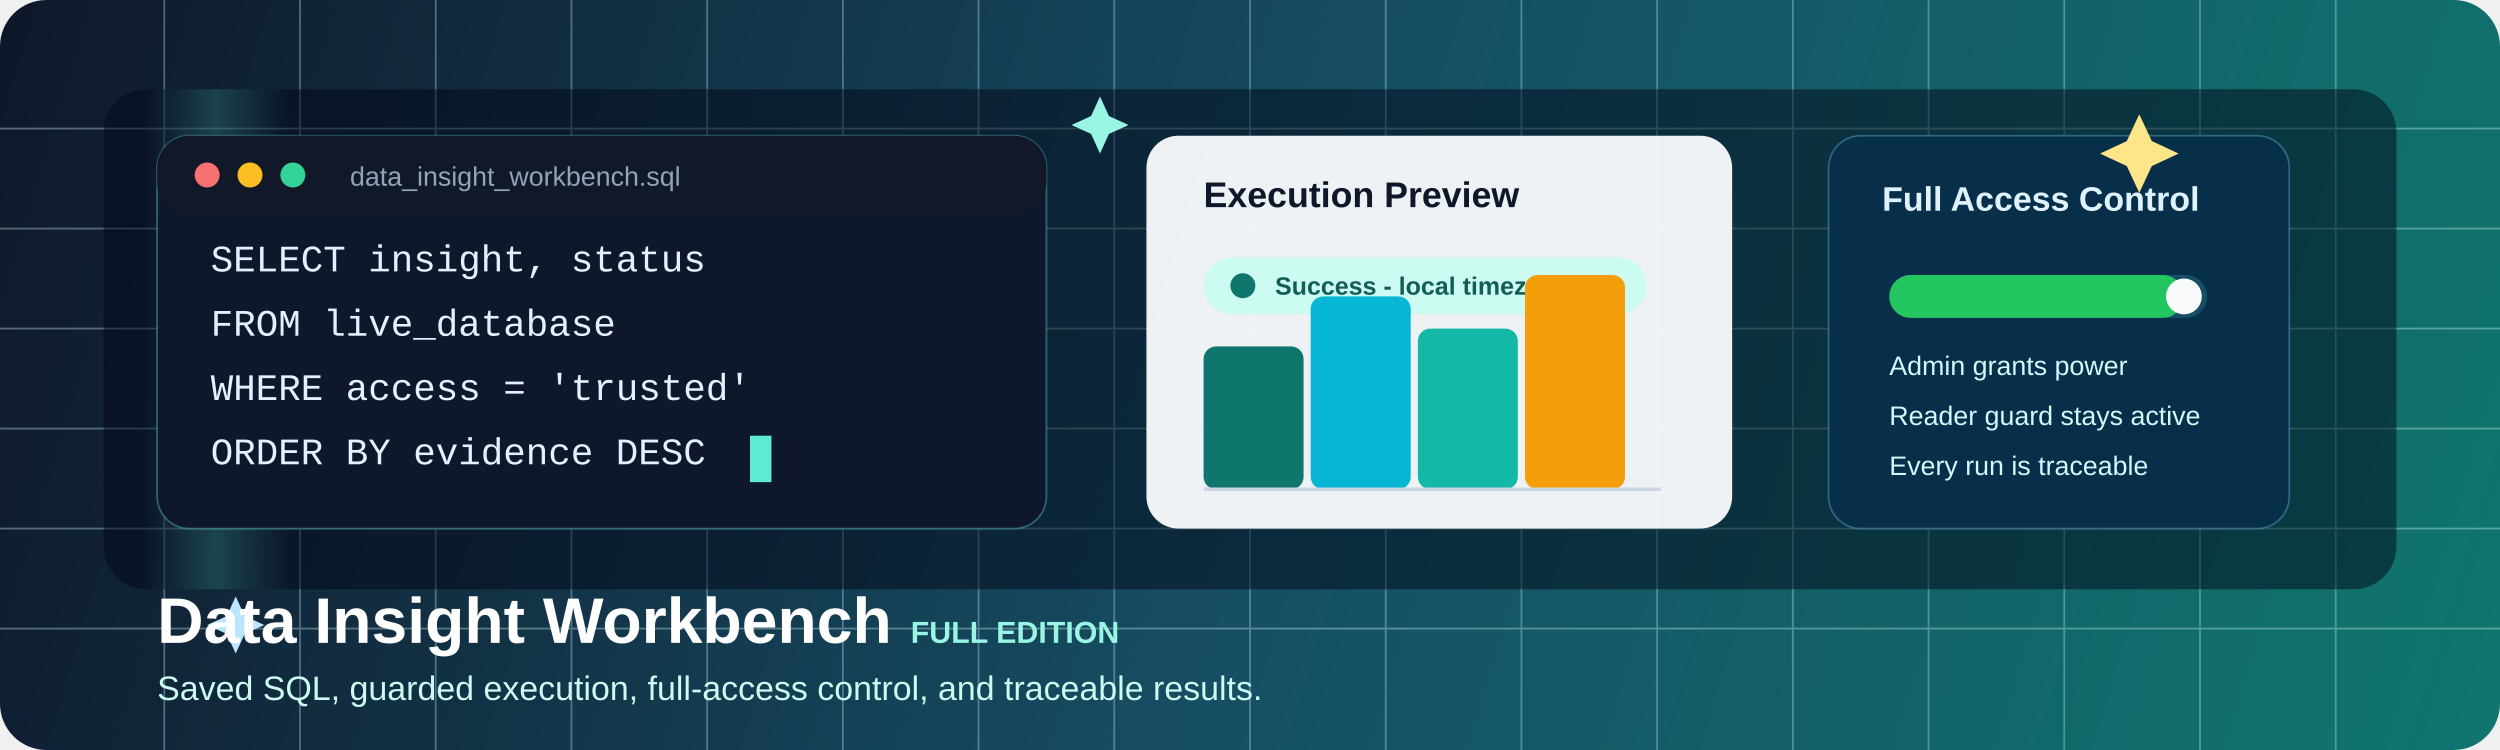
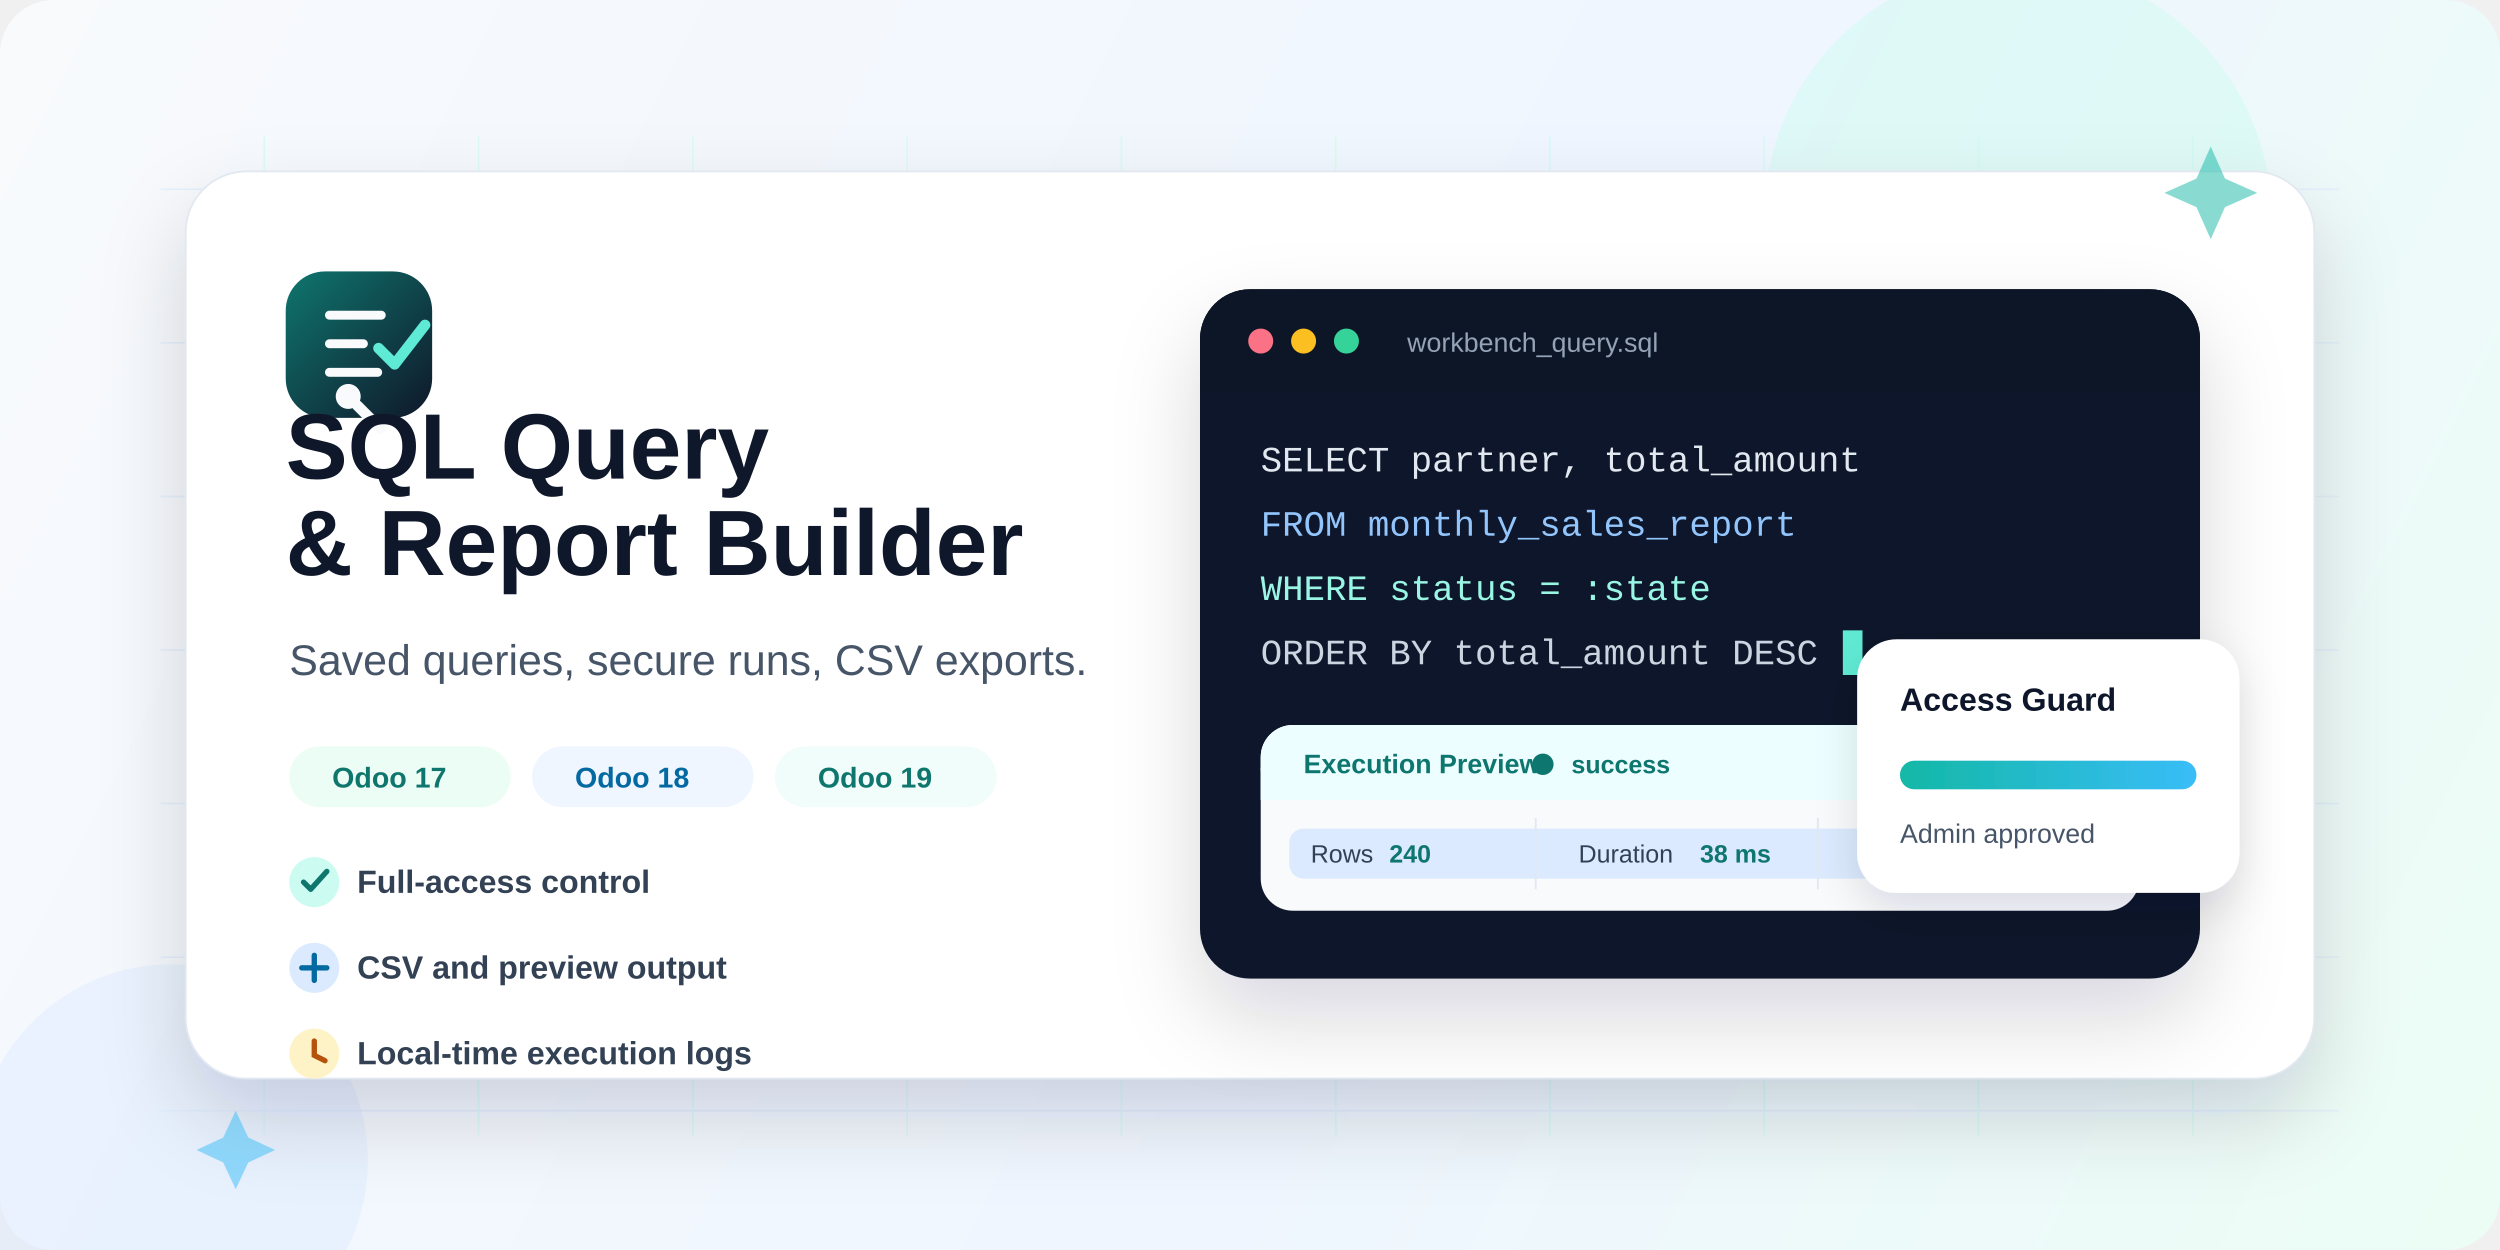
- <svg xmlns="http://www.w3.org/2000/svg" width="1400" height="420" viewBox="0 0 1400 420" role="img" aria-label="Animated Data Insight Workbench banner">
+ <svg xmlns="http://www.w3.org/2000/svg" width="1400" height="700" viewBox="0 0 1400 700" role="img" aria-label="SQL Query and Report Builder banner">
  <defs>
-     <linearGradient id="banner-bg" x1="0" y1="0" x2="1400" y2="420" gradientUnits="userSpaceOnUse">
-       <stop offset="0" stop-color="#0f172a" />
-       <stop offset="0.52" stop-color="#164e63" />
-       <stop offset="1" stop-color="#0f766e" />
+     <linearGradient id="bg" x1="0" y1="0" x2="1400" y2="700" gradientUnits="userSpaceOnUse">
+       <stop offset="0" stop-color="#f8fafc" />
+       <stop offset="0.58" stop-color="#eff6ff" />
+       <stop offset="1" stop-color="#ecfdf5" />
    </linearGradient>
-     <linearGradient id="scan" x1="0" y1="0" x2="1" y2="0">
-       <stop offset="0" stop-color="#5eead4" stop-opacity="0" />
-       <stop offset="0.5" stop-color="#5eead4" stop-opacity="0.22" />
-       <stop offset="1" stop-color="#5eead4" stop-opacity="0" />
+     <linearGradient id="brand" x1="0" y1="0" x2="1" y2="1">
+       <stop offset="0" stop-color="#0f766e" />
+       <stop offset="1" stop-color="#0f172a" />
    </linearGradient>
-     <filter id="soft-glow" x="-20%" y="-20%" width="140%" height="140%">
-       <feGaussianBlur stdDeviation="5" result="blur" />
-       <feMerge>
-         <feMergeNode in="blur" />
-         <feMergeNode in="SourceGraphic" />
-       </feMerge>
+     <linearGradient id="accent" x1="0" y1="0" x2="1" y2="0">
+       <stop offset="0" stop-color="#14b8a6" />
+       <stop offset="1" stop-color="#38bdf8" />
+     </linearGradient>
+     <filter id="soft-shadow" x="-20%" y="-20%" width="140%" height="140%">
+       <feDropShadow dx="0" dy="22" stdDeviation="24" flood-color="#0f172a" flood-opacity="0.16" />
+     </filter>
+     <filter id="small-shadow" x="-20%" y="-20%" width="140%" height="140%">
+       <feDropShadow dx="0" dy="10" stdDeviation="12" flood-color="#0f172a" flood-opacity="0.12" />
    </filter>
    <style>
            
-                 .grid-line {
-                     animation: gridFlow 7s linear infinite;
-                 }
-                 .query-line {
-                     animation: lineGlow 3.2s ease-in-out infinite;
-                 }
-                 .query-line:nth-of-type(2) {
-                     animation-delay: .45s;
-                 }
-                 .query-line:nth-of-type(3) {
-                     animation-delay: .9s;
-                 }
-                 .query-line:nth-of-type(4) {
-                     animation-delay: 1.35s;
-                 }
                .cursor {
-                     animation: blink 1s steps(2, end) infinite;
+                     animation: cursorBlink 1.1s steps(2, end) infinite;
                }
                .status-dot {
-                     animation: pulse 2.4s ease-in-out infinite;
+                     animation: statusPulse 2.8s ease-in-out infinite;
                    transform-origin: center;
                }
-                 .bar-a {
-                     animation: barA 3.8s ease-in-out infinite;
-                     transform-origin: 722px 274px;
+                 .progress {
+                     animation: progressBreath 3.8s ease-in-out infinite;
+                     transform-origin: 1036px 304px;
                }
-                 .bar-b {
-                     animation: barB 3.8s ease-in-out infinite;
-                     transform-origin: 782px 274px;
+                 .row-glow {
+                     animation: rowGlow 4.2s ease-in-out infinite;
                }
-                 .bar-c {
-                     animation: barC 3.8s ease-in-out infinite;
-                     transform-origin: 842px 274px;
+                 .line-one {
+                     animation: codeGlow 5s ease-in-out infinite;
                }
-                 .bar-d {
-                     animation: barD 3.8s ease-in-out infinite;
-                     transform-origin: 902px 274px;
+                 .line-two {
+                     animation: codeGlow 5s ease-in-out infinite .35s;
                }
-                 .scanline {
-                     animation: scanMove 4.8s ease-in-out infinite;
+                 .line-three {
+                     animation: codeGlow 5s ease-in-out infinite .7s;
                }
                .spark {
-                     animation: spark 5s ease-in-out infinite;
+                     animation: softFloat 5.5s ease-in-out infinite;
                }
                .spark.two {
-                     animation-delay: 1.2s;
+                     animation-delay: 1.6s;
                }
-                 .spark.three {
-                     animation-delay: 2.4s;
-                 }
-                 @keyframes gridFlow {
-                     0% { transform: translateX(0); opacity: .16; }
-                     50% { opacity: .34; }
-                     100% { transform: translateX(76px); opacity: .16; }
-                 }
-                 @keyframes lineGlow {
-                     0%, 100% { opacity: .62; }
-                     45% { opacity: 1; }
-                 }
-                 @keyframes blink {
+                 @keyframes cursorBlink {
                    0%, 45% { opacity: 1; }
                    46%, 100% { opacity: 0; }
                }
-                 @keyframes pulse {
-                     0%, 100% { transform: scale(1); opacity: .72; }
-                     45% { transform: scale(1.24); opacity: 1; }
+                 @keyframes statusPulse {
+                     0%, 100% { transform: scale(1); opacity: .82; }
+                     50% { transform: scale(1.16); opacity: 1; }
                }
-                 @keyframes barA {
-                     0%, 100% { transform: scaleY(.82); }
-                     45% { transform: scaleY(1.12); }
+                 @keyframes progressBreath {
+                     0%, 100% { transform: scaleX(.72); }
+                     50% { transform: scaleX(1); }
                }
-                 @keyframes barB {
-                     0%, 100% { transform: scaleY(1.08); }
-                     45% { transform: scaleY(.76); }
+                 @keyframes rowGlow {
+                     0%, 100% { opacity: .4; }
+                     50% { opacity: 1; }
                }
-                 @keyframes barC {
-                     0%, 100% { transform: scaleY(.92); }
-                     45% { transform: scaleY(1.2); }
+                 @keyframes codeGlow {
+                     0%, 100% { opacity: .76; }
+                     50% { opacity: 1; }
                }
-                 @keyframes barD {
-                     0%, 100% { transform: scaleY(1.18); }
-                     45% { transform: scaleY(.86); }
-                 }
-                 @keyframes scanMove {
-                     0% { transform: translateX(-180px); opacity: 0; }
-                     18%, 76% { opacity: 1; }
-                     100% { transform: translateX(1250px); opacity: 0; }
-                 }
-                 @keyframes spark {
-                     0%, 100% { opacity: .25; transform: translateY(0); }
-                     50% { opacity: 1; transform: translateY(-8px); }
+                 @keyframes softFloat {
+                     0%, 100% { transform: translateY(0); opacity: .44; }
+                     50% { transform: translateY(-8px); opacity: .9; }
                }
                @media (prefers-reduced-motion: reduce) {
                    * {
                        animation: none !important;
                    }
                }
            
        </style>
-     <clipPath id="content-clip">
-       <rect x="58" y="50" width="1284" height="280" rx="24" />
-     </clipPath>
  </defs>
-   <rect width="1400" height="420" rx="26" fill="url(#banner-bg)" />
-   <g opacity="0.36">
-     <path class="grid-line" d="M-80 72H1480M-80 128H1480M-80 184H1480M-80 240H1480M-80 296H1480M-80 352H1480" stroke="#ccfbf1" stroke-width="1" />
-     <path class="grid-line" d="M92 -40V460M168 -40V460M244 -40V460M320 -40V460M396 -40V460M472 -40V460M548 -40V460M624 -40V460M700 -40V460M776 -40V460M852 -40V460M928 -40V460M1004 -40V460M1080 -40V460M1156 -40V460M1232 -40V460M1308 -40V460" stroke="#bae6fd" stroke-width="1" />
+   <rect width="1400" height="700" rx="30" fill="url(#bg)" />
+   <g opacity="0.55">
+     <path d="M90 106H1310M90 192H1310M90 278H1310M90 364H1310M90 450H1310M90 536H1310M90 622H1310" stroke="#dbeafe" stroke-width="1" />
+     <path d="M148 76V636M268 76V636M388 76V636M508 76V636M628 76V636M748 76V636M868 76V636M988 76V636M1108 76V636M1228 76V636" stroke="#ccfbf1" stroke-width="1" />
  </g>
-   <rect x="58" y="50" width="1284" height="280" rx="24" fill="#020617" opacity="0.5" />
-   <g clip-path="url(#content-clip)">
-     <rect class="scanline" x="80" y="50" width="82" height="280" fill="url(#scan)" />
+   <circle cx="1130" cy="122" r="142" fill="#ccfbf1" opacity=".48" />
+   <circle cx="96" cy="650" r="110" fill="#dbeafe" opacity=".48" />
+   <g transform="translate(104 96)">
+     <rect x="0" y="0" width="1192" height="508" rx="34" fill="#ffffff" filter="url(#soft-shadow)" />
+     <rect x="0" y="0" width="1192" height="508" rx="34" fill="none" stroke="#e2e8f0" />
+     <g transform="translate(56 56)">
+       <rect x="0" y="0" width="82" height="82" rx="22" fill="url(#brand)" />
+       <rect x="22" y="22" width="34" height="5" rx="2.5" fill="#f8fafc" />
+       <rect x="22" y="38" width="24" height="5" rx="2.5" fill="#f8fafc" />
+       <rect x="22" y="54" width="32" height="5" rx="2.5" fill="#f8fafc" />
+       <path d="M52 43l9 9 17-22" fill="none" stroke="#5eead4" stroke-width="6" stroke-linecap="round" stroke-linejoin="round" />
+       <circle cx="35" cy="70" r="7" fill="#f8fafc" />
+       <path d="M40 75l13 13" stroke="#f8fafc" stroke-width="6" stroke-linecap="round" />
+     </g>
+     <text x="56" y="172" fill="#0f172a" font-family="Arial, sans-serif" font-size="52" font-weight="800">SQL Query</text>
+     <text x="56" y="226" fill="#0f172a" font-family="Arial, sans-serif" font-size="52" font-weight="800">&amp; Report Builder</text>
+     <text x="58" y="282" fill="#475569" font-family="Arial, sans-serif" font-size="24">Saved queries, secure runs, CSV exports.</text>
+     <g font-family="Arial, sans-serif" font-size="16" font-weight="700">
+       <rect x="58" y="322" width="124" height="34" rx="17" fill="#ecfdf5" />
+       <text x="82" y="345" fill="#0f766e">Odoo 17</text>
+       <rect x="194" y="322" width="124" height="34" rx="17" fill="#eff6ff" />
+       <text x="218" y="345" fill="#0369a1">Odoo 18</text>
+       <rect x="330" y="322" width="124" height="34" rx="17" fill="#f0fdfa" />
+       <text x="354" y="345" fill="#0f766e">Odoo 19</text>
+     </g>
+     <g transform="translate(58 384)" font-family="Arial, sans-serif">
+       <g>
+         <circle cx="14" cy="14" r="14" fill="#ccfbf1" />
+         <path d="M8 14l4 4 9-10" fill="none" stroke="#0f766e" stroke-width="3" stroke-linecap="round" stroke-linejoin="round" />
+         <text x="38" y="20" fill="#334155" font-size="18" font-weight="700">Full-access control</text>
+       </g>
+       <g transform="translate(0 48)">
+         <circle cx="14" cy="14" r="14" fill="#dbeafe" />
+         <path d="M7 14h14M14 7v14" stroke="#0369a1" stroke-width="3" stroke-linecap="round" />
+         <text x="38" y="20" fill="#334155" font-size="18" font-weight="700">CSV and preview output</text>
+       </g>
+       <g transform="translate(0 96)">
+         <circle cx="14" cy="14" r="14" fill="#fef3c7" />
+         <path d="M14 7v8l6 3" fill="none" stroke="#b45309" stroke-width="3" stroke-linecap="round" />
+         <text x="38" y="20" fill="#334155" font-size="18" font-weight="700">Local-time execution logs</text>
+       </g>
+     </g>
+     <g transform="translate(568 66)" filter="url(#soft-shadow)">
+       <rect x="0" y="0" width="560" height="386" rx="28" fill="#0f172a" />
+       <rect x="0" y="0" width="560" height="58" rx="28" fill="#111827" />
+       <rect x="0" y="30" width="560" height="28" fill="#111827" />
+       <circle cx="34" cy="29" r="7" fill="#fb7185" />
+       <circle cx="58" cy="29" r="7" fill="#fbbf24" />
+       <circle cx="82" cy="29" r="7" fill="#34d399" />
+       <text x="116" y="35" fill="#94a3b8" font-family="Arial, sans-serif" font-size="15">workbench_query.sql</text>
+       <g font-family="'Courier New', monospace" font-size="20">
+         <text class="line-one" x="34" y="102" fill="#e2e8f0">SELECT partner, total_amount</text>
+         <text class="line-two" x="34" y="138" fill="#93c5fd">FROM monthly_sales_report</text>
+         <text class="line-three" x="34" y="174" fill="#99f6e4">WHERE status = :state</text>
+         <text x="34" y="210" fill="#cbd5e1">ORDER BY total_amount DESC</text>
+         <rect class="cursor" x="360" y="191" width="11" height="25" fill="#5eead4" />
+       </g>
+       <g transform="translate(34 244)">
+         <rect x="0" y="0" width="492" height="104" rx="18" fill="#f8fafc" />
+         <rect x="0" y="0" width="492" height="42" rx="18" fill="#ecfeff" />
+         <rect x="0" y="24" width="492" height="18" fill="#ecfeff" />
+         <text x="24" y="27" fill="#0f766e" font-family="Arial, sans-serif" font-size="15" font-weight="700">Execution Preview</text>
+         <circle class="status-dot" cx="158" cy="22" r="6" fill="#0f766e" />
+         <text x="174" y="27" fill="#0f766e" font-family="Arial, sans-serif" font-size="14" font-weight="700">success</text>
+         <rect class="row-glow" x="16" y="58" width="460" height="28" rx="8" fill="#dbeafe" />
+         <line x1="154" y1="52" x2="154" y2="92" stroke="#e2e8f0" />
+         <line x1="312" y1="52" x2="312" y2="92" stroke="#e2e8f0" />
+         <text x="28" y="77" fill="#334155" font-family="Arial, sans-serif" font-size="14">Rows</text>
+         <text x="178" y="77" fill="#334155" font-family="Arial, sans-serif" font-size="14">Duration</text>
+         <text x="334" y="77" fill="#334155" font-family="Arial, sans-serif" font-size="14">Export</text>
+         <text x="72" y="77" fill="#0f766e" font-family="Arial, sans-serif" font-size="14" font-weight="700">240</text>
+         <text x="246" y="77" fill="#0f766e" font-family="Arial, sans-serif" font-size="14" font-weight="700">38 ms</text>
+         <text x="392" y="77" fill="#0f766e" font-family="Arial, sans-serif" font-size="14" font-weight="700">CSV</text>
+       </g>
+     </g>
+     <g transform="translate(936 262)" filter="url(#small-shadow)">
+       <rect x="0" y="0" width="214" height="142" rx="22" fill="#ffffff" />
+       <text x="24" y="40" fill="#0f172a" font-family="Arial, sans-serif" font-size="18" font-weight="800">Access Guard</text>
+       <rect x="24" y="68" width="166" height="16" rx="8" fill="#dbeafe" />
+       <rect class="progress" x="24" y="68" width="166" height="16" rx="8" fill="url(#accent)" />
+       <text x="24" y="114" fill="#475569" font-family="Arial, sans-serif" font-size="15">Admin approved</text>
+     </g>
  </g>
-   <rect x="88" y="76" width="498" height="220" rx="18" fill="#0f172a" stroke="#67e8f9" stroke-opacity="0.35" />
-   <rect x="88" y="76" width="498" height="44" rx="18" fill="#111827" />
-   <circle cx="116" cy="98" r="7" fill="#f87171" />
-   <circle cx="140" cy="98" r="7" fill="#fbbf24" />
-   <circle cx="164" cy="98" r="7" fill="#34d399" />
-   <text x="196" y="104" fill="#94a3b8" font-family="Arial, sans-serif" font-size="15">data_insight_workbench.sql</text>
-   <g font-family="'Courier New', monospace" font-size="21" fill="#e0f2fe">
-     <text class="query-line" x="118" y="152">SELECT insight, status</text>
-     <text class="query-line" x="118" y="188">FROM live_database</text>
-     <text class="query-line" x="118" y="224">WHERE access = 'trusted'</text>
-     <text class="query-line" x="118" y="260">ORDER BY evidence DESC</text>
-     <rect class="cursor" x="420" y="244" width="12" height="26" fill="#5eead4" />
+   <g class="spark" fill="#14b8a6" opacity=".5">
+     <path d="M1238 82l8 18 18 8-18 8-8 18-8-18-18-8 18-8z" />
  </g>
-   <rect x="642" y="76" width="328" height="220" rx="18" fill="#f8fafc" opacity="0.96" />
-   <text x="674" y="116" fill="#0f172a" font-family="Arial, sans-serif" font-size="20" font-weight="700">Execution Preview</text>
-   <g font-family="Arial, sans-serif" font-size="14">
-     <rect x="674" y="144" width="248" height="32" rx="16" fill="#ccfbf1" />
-     <circle class="status-dot" cx="696" cy="160" r="7" fill="#0f766e" />
-     <text x="714" y="165" fill="#115e59" font-weight="700">Success - local timezone</text>
-     <rect x="674" y="194" width="56" height="80" rx="7" fill="#0f766e" class="bar-a" />
-     <rect x="734" y="166" width="56" height="108" rx="7" fill="#06b6d4" class="bar-b" />
-     <rect x="794" y="184" width="56" height="90" rx="7" fill="#14b8a6" class="bar-c" />
-     <rect x="854" y="154" width="56" height="120" rx="7" fill="#f59e0b" class="bar-d" />
+   <g class="spark two" fill="#38bdf8" opacity=".5">
+     <path d="M132 622l7 15 15 7-15 7-7 15-7-15-15-7 15-7z" />
  </g>
-   <path d="M674 274H930" stroke="#cbd5e1" stroke-width="2" />
-   <rect x="1024" y="76" width="258" height="220" rx="18" fill="#082f49" stroke="#7dd3fc" stroke-opacity="0.32" />
-   <text x="1054" y="118" fill="#e0f2fe" font-family="Arial, sans-serif" font-size="19" font-weight="700">Full Access Control</text>
-   <g font-family="Arial, sans-serif" font-size="15" fill="#cffafe">
-     <rect x="1058" y="154" width="178" height="24" rx="12" fill="#164e63" />
-     <rect x="1058" y="154" width="165" height="24" rx="12" fill="#22c55e" />
-     <circle cx="1223" cy="166" r="10" fill="#f8fafc" />
-     <text x="1058" y="210">Admin grants power</text>
-     <text x="1058" y="238">Reader guard stays active</text>
-     <text x="1058" y="266">Every run is traceable</text>
-   </g>
-   <g class="spark" fill="#fde68a">
-     <path d="M1198 64l7 15 15 7-15 7-7 15-7-15-15-7 15-7z" />
-   </g>
-   <g class="spark two" fill="#99f6e4">
-     <path d="M616 54l5 11 11 5-11 5-5 11-5-11-11-5 11-5z" />
-   </g>
-   <g class="spark three" fill="#bae6fd">
-     <path d="M132 334l5 11 11 5-11 5-5 11-5-11-11-5 11-5z" />
-   </g>
-   <text x="88" y="360" fill="#ffffff" font-family="Arial, sans-serif" font-size="36" font-weight="700">Data Insight Workbench</text>
-   <text x="510" y="360" fill="#99f6e4" font-family="Arial, sans-serif" font-size="17" font-weight="700">FULL EDITION</text>
-   <text x="88" y="392" fill="#ccfbf1" font-family="Arial, sans-serif" font-size="19">Saved SQL, guarded execution, full-access control, and traceable results.</text>
</svg>
